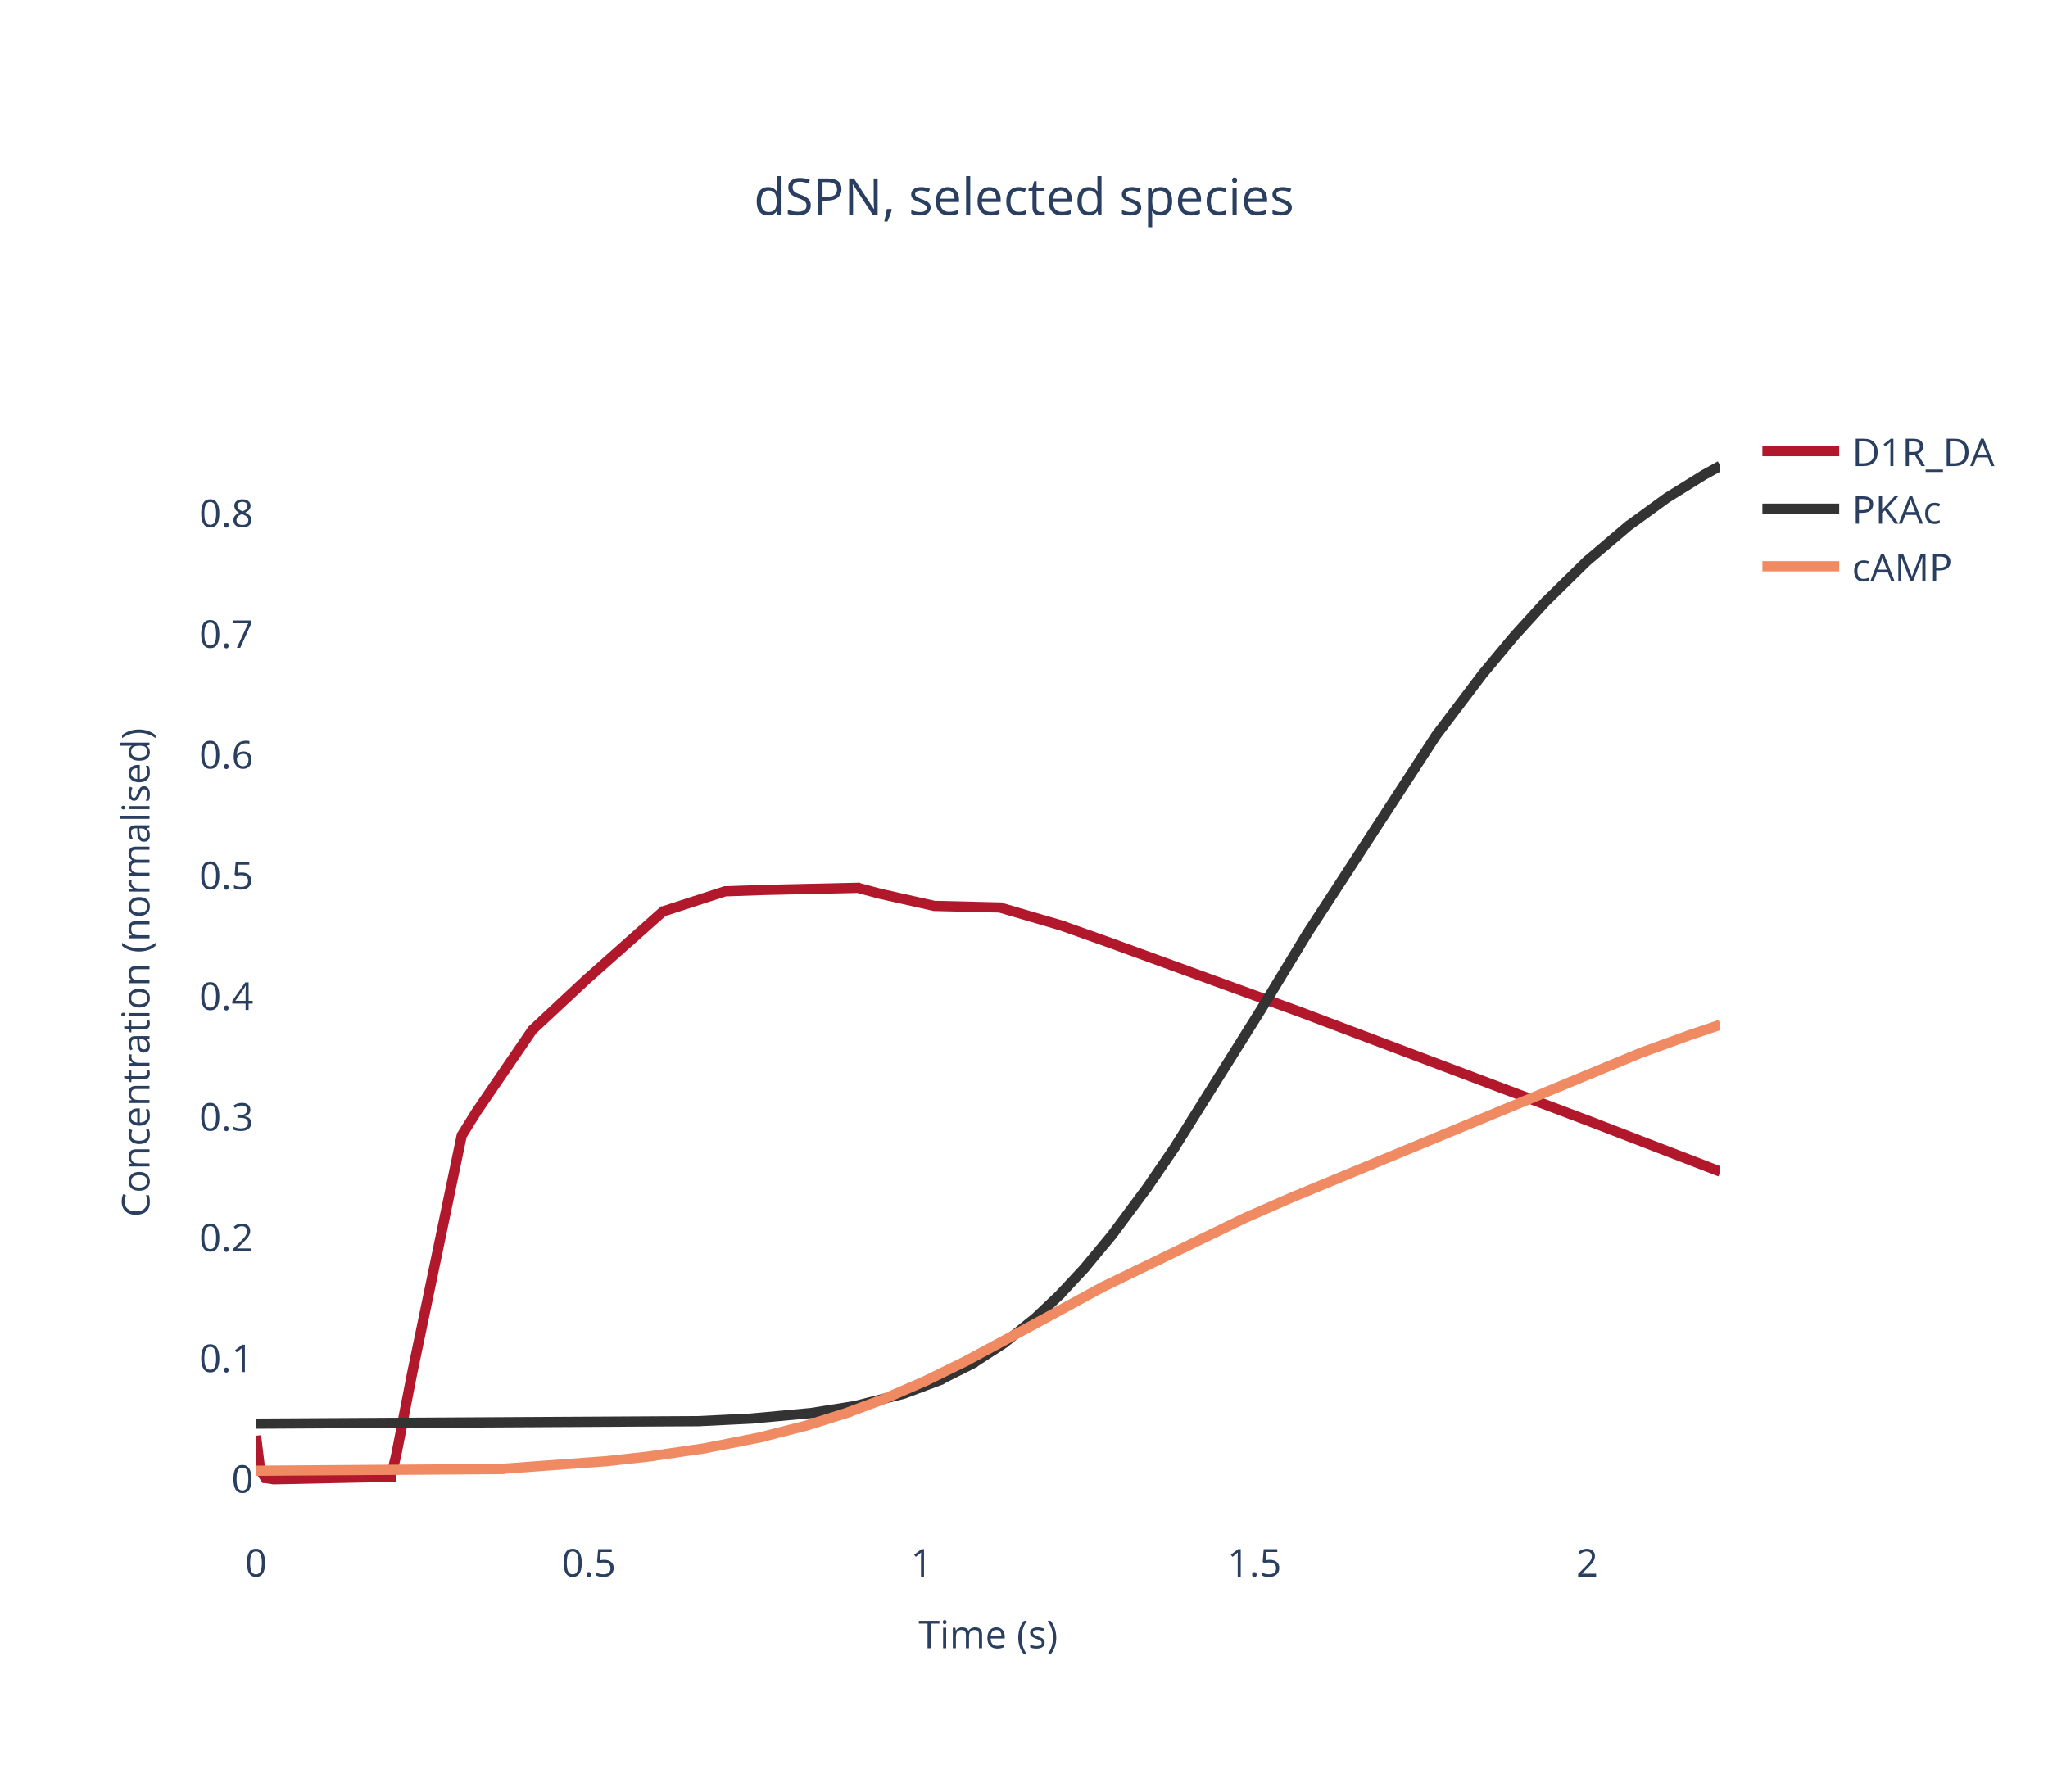
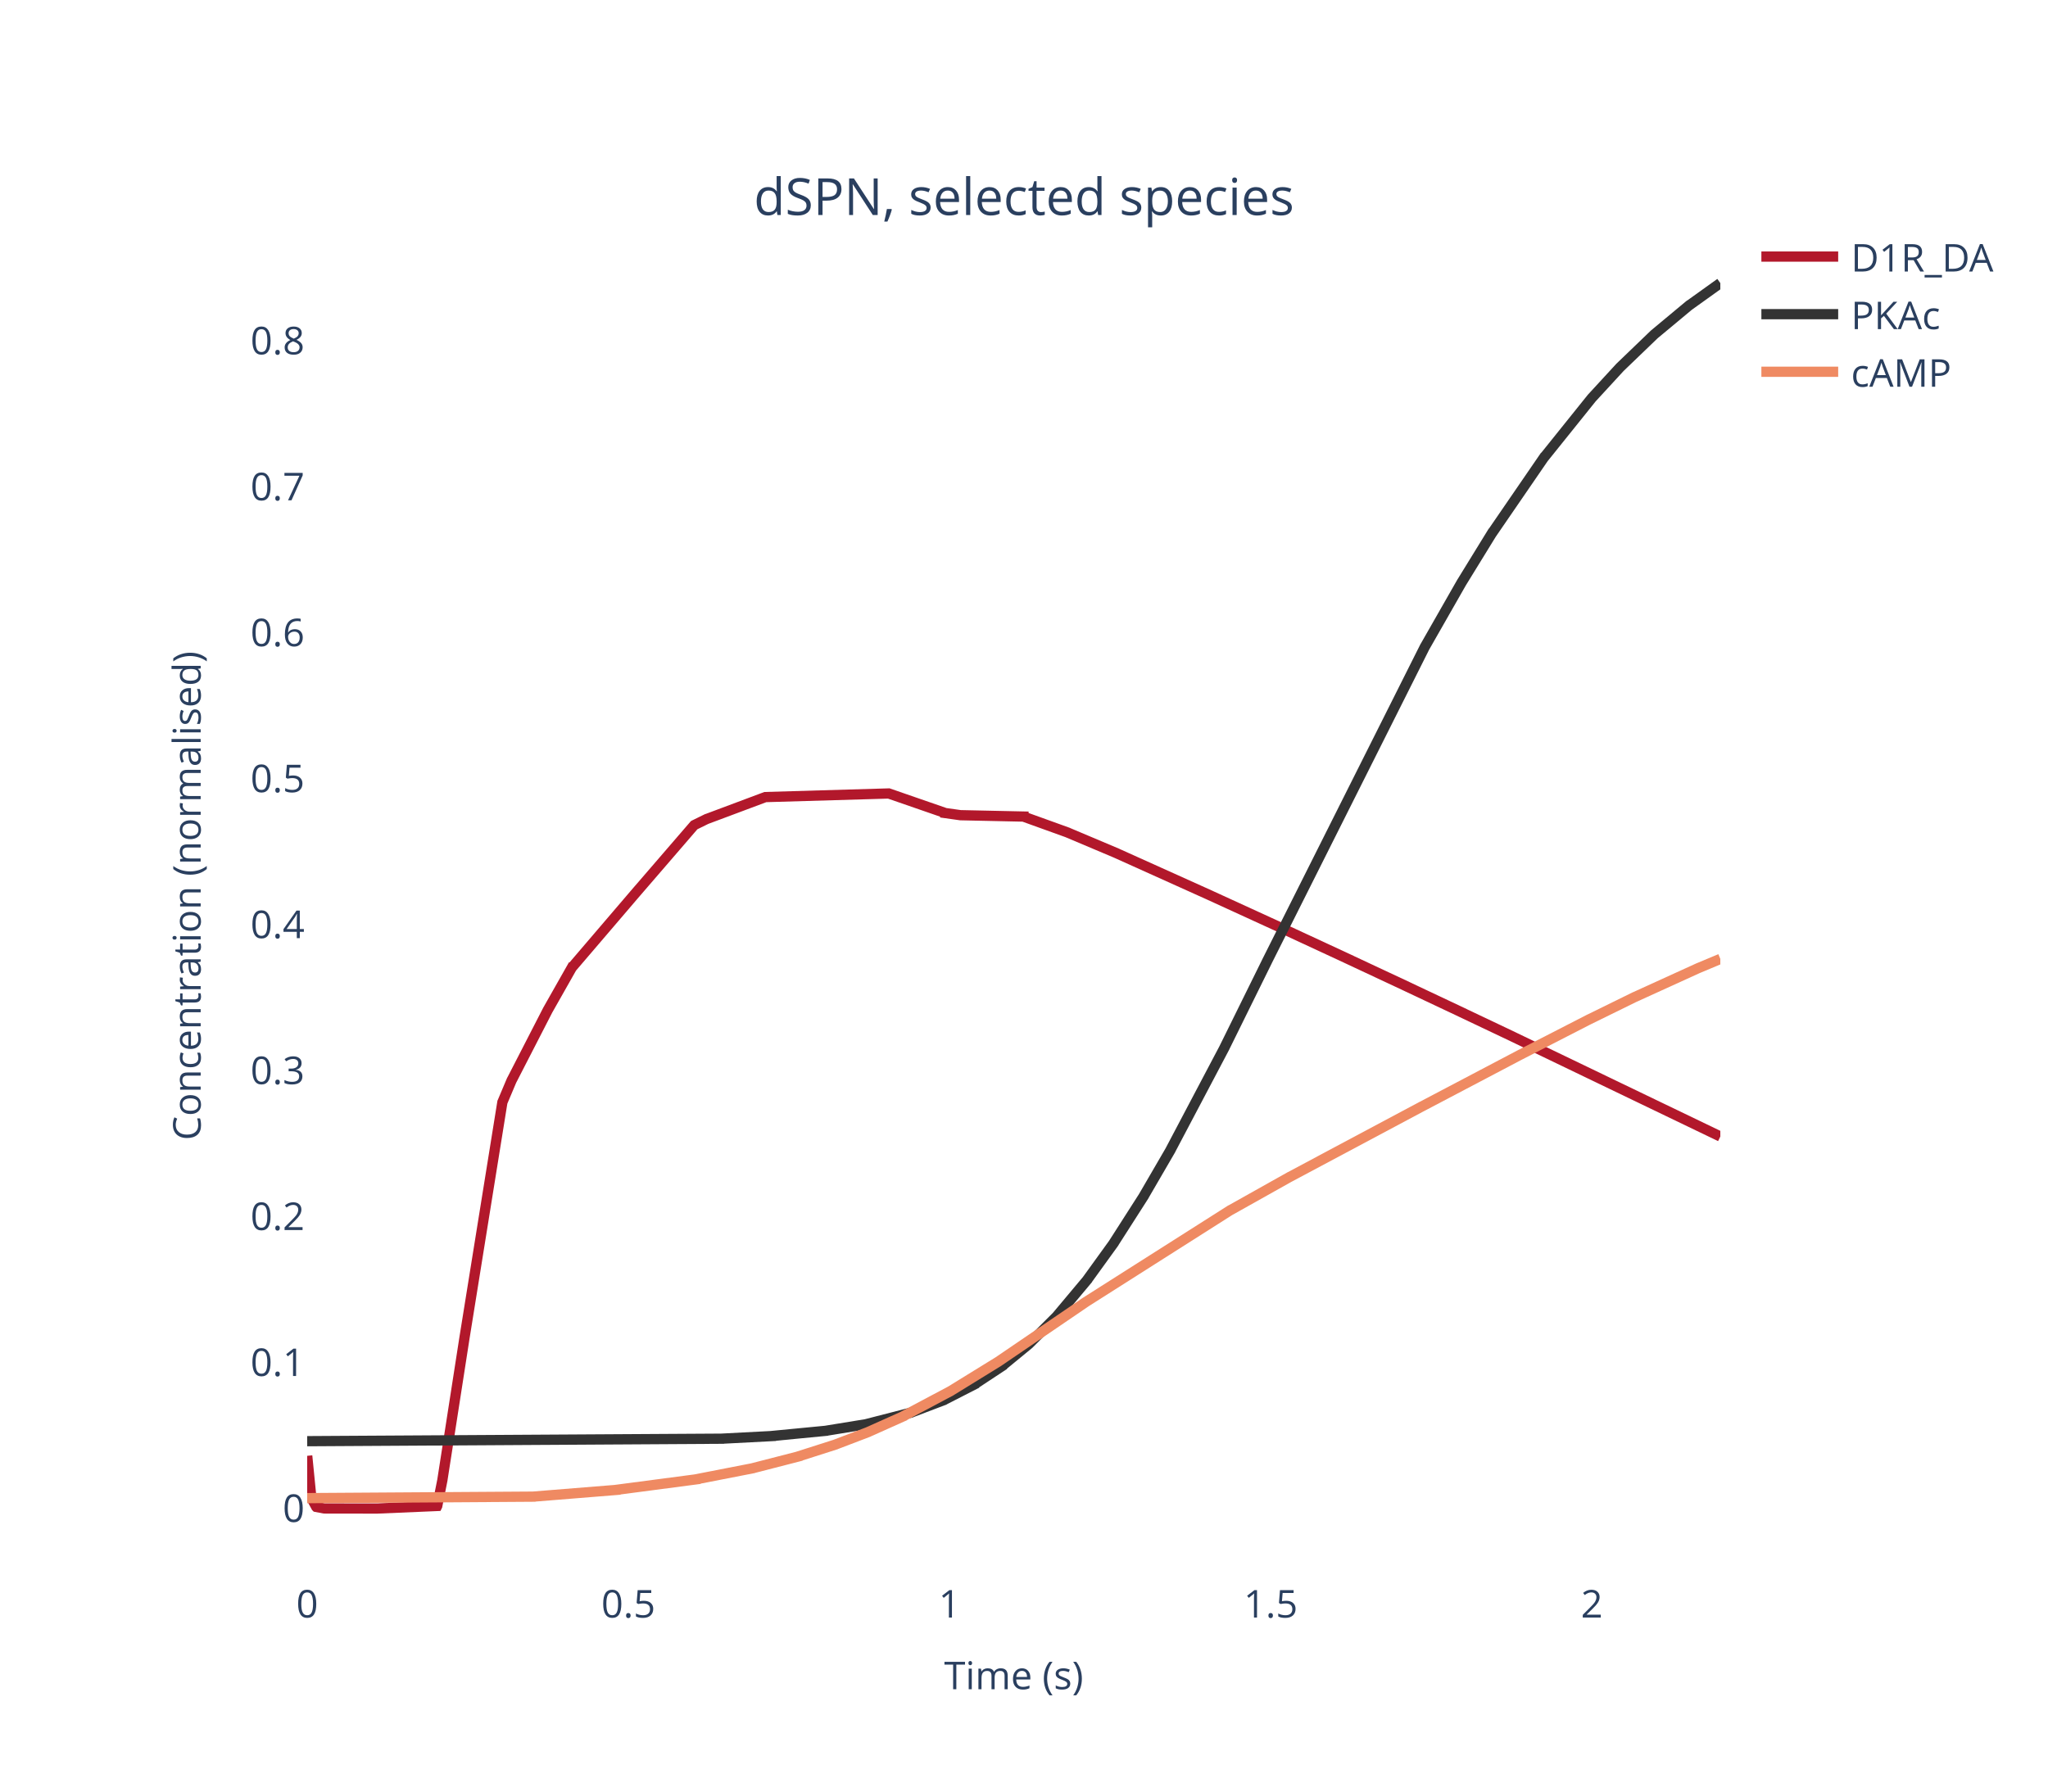
<svg xmlns="http://www.w3.org/2000/svg" class="main-svg" width="800" height="700" style="" viewBox="0 0 800 700">
  <rect x="0" y="0" width="800" height="700" style="fill: rgb(255, 255, 255); fill-opacity: 1;" />
-   <defs id="defs-ff5250">
+   <defs id="defs-448c32">
    <g class="clips">
-       <clipPath id="clipff5250xyplot" class="plotclip">
-         <rect width="572" height="440" />
-       </clipPath>
-       <clipPath class="axesclip" id="clipff5250x">
-         <rect x="100" y="0" width="572" height="700" />
-       </clipPath>
-       <clipPath class="axesclip" id="clipff5250y">
-         <rect x="0" y="160" width="800" height="440" />
-       </clipPath>
-       <clipPath class="axesclip" id="clipff5250xy">
-         <rect x="100" y="160" width="572" height="440" />
+       <clipPath id="clip448c32xyplot" class="plotclip">
+         <rect width="552" height="532" />
+       </clipPath>
+       <clipPath class="axesclip" id="clip448c32x">
+         <rect x="120" y="0" width="552" height="700" />
+       </clipPath>
+       <clipPath class="axesclip" id="clip448c32y">
+         <rect x="0" y="84" width="800" height="532" />
+       </clipPath>
+       <clipPath class="axesclip" id="clip448c32xy">
+         <rect x="120" y="84" width="552" height="532" />
      </clipPath>
    </g>
    <g class="gradients" />
    <g class="patterns" />
  </defs>
  <g class="bglayer" />
  <g class="layer-below">
    <g class="imagelayer" />
    <g class="shapelayer" />
  </g>
  <g class="cartesianlayer">
    <g class="subplot xy">
      <g class="layer-subplot">
        <g class="shapelayer" />
        <g class="imagelayer" />
      </g>
      <g class="minor-gridlayer">
        <g class="x" />
        <g class="y" />
      </g>
      <g class="gridlayer">
        <g class="x">
-           <path class="xgrid crisp" transform="translate(230,0)" d="M0,160v440" style="stroke: rgb(255, 255, 255); stroke-opacity: 1; stroke-width: 1px;" />
-           <path class="xgrid crisp" transform="translate(360,0)" d="M0,160v440" style="stroke: rgb(255, 255, 255); stroke-opacity: 1; stroke-width: 1px;" />
-           <path class="xgrid crisp" transform="translate(490,0)" d="M0,160v440" style="stroke: rgb(255, 255, 255); stroke-opacity: 1; stroke-width: 1px;" />
-           <path class="xgrid crisp" transform="translate(620,0)" d="M0,160v440" style="stroke: rgb(255, 255, 255); stroke-opacity: 1; stroke-width: 1px;" />
+           <path class="xgrid crisp" transform="translate(245.45,0)" d="M0,84v532" style="stroke: rgb(255, 255, 255); stroke-opacity: 1; stroke-width: 1px;" />
+           <path class="xgrid crisp" transform="translate(370.91,0)" d="M0,84v532" style="stroke: rgb(255, 255, 255); stroke-opacity: 1; stroke-width: 1px;" />
+           <path class="xgrid crisp" transform="translate(496.36,0)" d="M0,84v532" style="stroke: rgb(255, 255, 255); stroke-opacity: 1; stroke-width: 1px;" />
+           <path class="xgrid crisp" transform="translate(621.82,0)" d="M0,84v532" style="stroke: rgb(255, 255, 255); stroke-opacity: 1; stroke-width: 1px;" />
        </g>
        <g class="y">
-           <path class="ygrid crisp" transform="translate(0,530.84)" d="M100,0h572" style="stroke: rgb(255, 255, 255); stroke-opacity: 1; stroke-width: 1px;" />
-           <path class="ygrid crisp" transform="translate(0,483.67)" d="M100,0h572" style="stroke: rgb(255, 255, 255); stroke-opacity: 1; stroke-width: 1px;" />
-           <path class="ygrid crisp" transform="translate(0,436.51)" d="M100,0h572" style="stroke: rgb(255, 255, 255); stroke-opacity: 1; stroke-width: 1px;" />
-           <path class="ygrid crisp" transform="translate(0,389.35)" d="M100,0h572" style="stroke: rgb(255, 255, 255); stroke-opacity: 1; stroke-width: 1px;" />
-           <path class="ygrid crisp" transform="translate(0,342.18)" d="M100,0h572" style="stroke: rgb(255, 255, 255); stroke-opacity: 1; stroke-width: 1px;" />
-           <path class="ygrid crisp" transform="translate(0,295.02)" d="M100,0h572" style="stroke: rgb(255, 255, 255); stroke-opacity: 1; stroke-width: 1px;" />
-           <path class="ygrid crisp" transform="translate(0,247.86)" d="M100,0h572" style="stroke: rgb(255, 255, 255); stroke-opacity: 1; stroke-width: 1px;" />
-           <path class="ygrid crisp" transform="translate(0,200.69)" d="M100,0h572" style="stroke: rgb(255, 255, 255); stroke-opacity: 1; stroke-width: 1px;" />
+           <path class="ygrid crisp" transform="translate(0,532.38)" d="M120,0h552" style="stroke: rgb(255, 255, 255); stroke-opacity: 1; stroke-width: 1px;" />
+           <path class="ygrid crisp" transform="translate(0,475.35)" d="M120,0h552" style="stroke: rgb(255, 255, 255); stroke-opacity: 1; stroke-width: 1px;" />
+           <path class="ygrid crisp" transform="translate(0,418.33)" d="M120,0h552" style="stroke: rgb(255, 255, 255); stroke-opacity: 1; stroke-width: 1px;" />
+           <path class="ygrid crisp" transform="translate(0,361.3)" d="M120,0h552" style="stroke: rgb(255, 255, 255); stroke-opacity: 1; stroke-width: 1px;" />
+           <path class="ygrid crisp" transform="translate(0,304.28)" d="M120,0h552" style="stroke: rgb(255, 255, 255); stroke-opacity: 1; stroke-width: 1px;" />
+           <path class="ygrid crisp" transform="translate(0,247.25)" d="M120,0h552" style="stroke: rgb(255, 255, 255); stroke-opacity: 1; stroke-width: 1px;" />
+           <path class="ygrid crisp" transform="translate(0,190.23)" d="M120,0h552" style="stroke: rgb(255, 255, 255); stroke-opacity: 1; stroke-width: 1px;" />
+           <path class="ygrid crisp" transform="translate(0,133.2)" d="M120,0h552" style="stroke: rgb(255, 255, 255); stroke-opacity: 1; stroke-width: 1px;" />
        </g>
      </g>
      <g class="zerolinelayer">
-         <path class="xzl zl crisp" transform="translate(100,0)" d="M0,160v440" style="stroke: rgb(255, 255, 255); stroke-opacity: 1; stroke-width: 2px;" />
-         <path class="yzl zl crisp" transform="translate(0,578)" d="M100,0h572" style="stroke: rgb(255, 255, 255); stroke-opacity: 1; stroke-width: 2px;" />
+         <path class="xzl zl crisp" transform="translate(120,0)" d="M0,84v532" style="stroke: rgb(255, 255, 255); stroke-opacity: 1; stroke-width: 2px;" />
+         <path class="yzl zl crisp" transform="translate(0,589.4)" d="M120,0h552" style="stroke: rgb(255, 255, 255); stroke-opacity: 1; stroke-width: 2px;" />
      </g>
      <g class="layer-between">
        <g class="shapelayer" />
        <g class="imagelayer" />
      </g>
      <path class="xlines-below" />
      <path class="ylines-below" />
      <g class="overlines-below" />
      <g class="xaxislayer-below" />
      <g class="yaxislayer-below" />
      <g class="overaxes-below" />
      <g class="overplot">
-         <g class="xy" transform="translate(100,160)" clip-path="url(#clipff5250xyplot)">
+         <g class="xy" transform="translate(120,84)" clip-path="url(#clip448c32xyplot)">
          <g class="scatterlayer mlayer">
-             <g class="trace scatter trace73c751" style="stroke-miterlimit: 2; opacity: 1;">
+             <g class="trace scatter traceaa9a0c" style="stroke-miterlimit: 2; opacity: 1;">
              <g class="fills" />
              <g class="errorbars" />
              <g class="lines">
-                 <path class="js-line" d="M0,400.97L1.64,414.46L1.65,414.48L3.64,417.48L3.65,417.48L6.88,417.98L6.88,417.98L6.89,417.98L52.7,417.01L52.7,416.99L54.79,408.47L54.79,408.43L60.9,377.06L60.9,377.03L80.36,283.66L80.37,283.65L86.15,274.32L86.16,274.31L107.94,242.42L107.95,242.41L129.07,222.7L129.08,222.7L159.02,196.1L159.02,196.1L159.03,196.1L183.21,188.25L183.22,188.25L198.56,187.71L198.56,187.71L198.57,187.71L235.12,186.88L235.12,186.88L235.13,186.89L243.82,189.2L243.83,189.21L264.9,193.95L264.91,193.95L290.56,194.57L290.56,194.57L290.57,194.58L314.48,201.58L314.48,201.59L333.62,208.37L333.63,208.38L408.02,235.46L408.02,235.47L522.52,278.7L522.52,278.71L572,297.79" style="vector-effect: none; fill: none; stroke: rgb(178, 24, 43); stroke-opacity: 1; stroke-width: 4px; opacity: 1;" />
+                 <path class="js-line" d="M0,484.81L1.63,501.3L1.64,501.33L3.52,504.77L3.53,504.78L6.64,505.37L6.64,505.37L6.65,505.37L27.27,505.4L27.27,505.4L27.28,505.4L50.79,504.4L50.8,504.38L52.82,494.22L52.82,494.18L61.27,439.8L61.27,439.76L76.24,346.66L76.25,346.64L79.82,338.18L79.83,338.17L93.96,310.67L93.97,310.65L103.39,294.02L103.4,294.02L129.01,264.07L129.02,264.07L151.16,238.4L151.17,238.39L155.95,236.04L155.95,236.04L155.96,236.04L178.96,227.43L178.97,227.43L227.16,226.02L227.17,226.02L249.23,233.66L249.23,233.67L255.19,234.51L255.19,234.51L255.2,234.51L279.8,235.04L279.8,235.05L296.94,241.23L296.94,241.23L296.95,241.24L316.13,249.34L316.13,249.34L316.14,249.35L352.7,265.82L352.7,265.82L352.71,265.83L381.65,279.09L381.65,279.1L406.81,290.77L406.81,290.78L429.69,301.49L429.69,301.5L450.93,311.52L450.93,311.53L471,321.06L471.01,321.07L552,360.05" style="vector-effect: none; fill: none; stroke: rgb(178, 24, 43); stroke-opacity: 1; stroke-width: 4px; opacity: 1;" />
              </g>
              <g class="points" />
              <g class="text" />
            </g>
-             <g class="trace scatter tracefccccf" style="stroke-miterlimit: 2; opacity: 1;">
+             <g class="trace scatter traceca5520" style="stroke-miterlimit: 2; opacity: 1;">
              <g class="fills" />
              <g class="errorbars" />
              <g class="lines">
-                 <path class="js-line" d="M0,396.24L172.92,395.27L172.93,395.26L193.44,394.26L193.45,394.25L216.9,392.09L216.9,392.08L233.94,389.38L233.95,389.37L252.93,384.57L252.93,384.57L252.94,384.56L266.84,379.36L266.84,379.35L279.88,372.79L279.88,372.78L292.19,364.81L292.19,364.8L304.53,354.88L304.53,354.87L313.92,345.96L313.92,345.95L323.52,335.63L323.52,335.62L334.39,322.52L334.39,322.51L348.08,304.09L348.08,304.08L358.74,288.5L358.74,288.49L392.65,234.37L392.65,234.36L410.49,204.96L410.49,204.95L461,127.33L461.01,127.32L479.14,103.36L479.15,103.35L491.68,88.31L491.69,88.3L503.68,75.12L503.69,75.12L519.87,59.23L519.88,59.23L536.05,45.49L536.06,45.49L551.18,34.48L551.19,34.48L565.56,25.55L565.57,25.55L572,22" style="vector-effect: none; fill: none; stroke: rgb(51, 51, 51); stroke-opacity: 1; stroke-width: 4px; opacity: 1;" />
+                 <path class="js-line" d="M0,479.09L161.97,478.12L161.97,478.12L161.98,478.11L181.19,477.11L181.19,477.1L202.55,475.04L202.55,475.04L202.56,475.03L218.33,472.46L218.33,472.45L235.8,467.95L235.8,467.95L235.81,467.94L248.69,463.04L248.69,463.04L248.7,463.03L260.49,456.99L260.49,456.98L271.36,449.81L271.36,449.8L281.93,441.12L281.93,441.12L281.94,441.11L292.72,430.35L292.73,430.34L304.6,416.17L304.6,416.16L314.9,401.91L314.9,401.9L326.7,383.46L326.7,383.45L337.1,365.55L337.1,365.54L358.2,325.53L358.2,325.52L374.91,291.65L374.91,291.63L436.55,168.78L436.56,168.77L450.94,143.58L450.95,143.57L462.68,124.5L462.69,124.5L483.01,94.89L483.02,94.89L501.78,71.52L501.79,71.51L512.82,59.52L512.83,59.51L526.2,46.65L526.21,46.64L539.7,35.41L539.71,35.41L552,26.6" style="vector-effect: none; fill: none; stroke: rgb(51, 51, 51); stroke-opacity: 1; stroke-width: 4px; opacity: 1;" />
              </g>
              <g class="points" />
              <g class="text" />
            </g>
-             <g class="trace scatter traceffd984" style="stroke-miterlimit: 2; opacity: 1;">
+             <g class="trace scatter traceacf159" style="stroke-miterlimit: 2; opacity: 1;">
              <g class="fills" />
              <g class="errorbars" />
              <g class="lines">
-                 <path class="js-line" d="M0,414.64L95.02,413.99L95.02,413.98L137.32,410.88L137.33,410.87L153.63,409.06L153.63,409.05L175.08,405.91L175.08,405.91L175.09,405.9L196.7,401.66L196.7,401.65L215.2,396.94L215.2,396.94L215.21,396.93L231,391.96L231,391.95L245.04,386.7L245.04,386.7L245.05,386.69L261.29,379.65L261.29,379.64L277.11,371.9L277.11,371.89L305.6,356.54L305.6,356.53L330.73,342.85L330.73,342.85L330.74,342.84L386.56,315.76L386.56,315.76L386.57,315.76L404.68,307.82L404.68,307.82L404.69,307.82L541.03,251.32L541.03,251.32L541.04,251.32L559.83,244.49L559.83,244.49L559.84,244.49L572,240.39" style="vector-effect: none; fill: none; stroke: rgb(239, 138, 98); stroke-opacity: 1; stroke-width: 4px; opacity: 1;" />
+                 <path class="js-line" d="M0,501.34L88.31,500.76L88.31,500.76L88.32,500.75L120.42,498.16L120.42,498.15L151.72,494.03L151.72,494.02L173.92,489.69L173.92,489.69L173.93,489.68L191.54,485.15L191.54,485.14L206.28,480.43L206.28,480.43L206.29,480.42L219.03,475.56L219.04,475.55L232.4,469.57L232.4,469.56L251.35,459.49L251.35,459.49L251.36,459.48L269.98,448L269.98,448L269.99,447.99L304.11,424.74L304.11,424.73L360.38,388.97L360.39,388.97L383.6,375.95L383.6,375.95L383.61,375.95L435.17,348.44L435.18,348.44L473.78,328.13L473.79,328.13L500.6,314.37L500.6,314.37L500.61,314.37L518.32,305.67L518.32,305.67L518.33,305.67L543.31,294.29L543.31,294.29L543.32,294.29L552,290.65" style="vector-effect: none; fill: none; stroke: rgb(239, 138, 98); stroke-opacity: 1; stroke-width: 4px; opacity: 1;" />
              </g>
              <g class="points" />
              <g class="text" />
            </g>
          </g>
        </g>
      </g>
      <g class="zerolinelayer-above" />
      <path class="xlines-above crisp" d="M0,0" style="fill: none;" />
      <path class="ylines-above crisp" d="M0,0" style="fill: none;" />
      <g class="overlines-above" />
      <g class="xaxislayer-above">
        <g class="xtick">
-           <text text-anchor="middle" x="0" y="616" transform="translate(100,0)" style="font-family: 'Open Sans', verdana, arial, sans-serif; font-size: 15px; fill: rgb(42, 63, 95); fill-opacity: 1; white-space: pre;">0</text>
-         </g>
-         <g class="xtick">
-           <text text-anchor="middle" x="0" y="616" style="font-family: 'Open Sans', verdana, arial, sans-serif; font-size: 15px; fill: rgb(42, 63, 95); fill-opacity: 1; white-space: pre;" transform="translate(230,0)">0.5</text>
-         </g>
-         <g class="xtick">
-           <text text-anchor="middle" x="0" y="616" style="font-family: 'Open Sans', verdana, arial, sans-serif; font-size: 15px; fill: rgb(42, 63, 95); fill-opacity: 1; white-space: pre;" transform="translate(360,0)">1</text>
-         </g>
-         <g class="xtick">
-           <text text-anchor="middle" x="0" y="616" style="font-family: 'Open Sans', verdana, arial, sans-serif; font-size: 15px; fill: rgb(42, 63, 95); fill-opacity: 1; white-space: pre;" transform="translate(490,0)">1.5</text>
-         </g>
-         <g class="xtick">
-           <text text-anchor="middle" x="0" y="616" style="font-family: 'Open Sans', verdana, arial, sans-serif; font-size: 15px; fill: rgb(42, 63, 95); fill-opacity: 1; white-space: pre;" transform="translate(620,0)">2</text>
+           <text text-anchor="middle" x="0" y="632" transform="translate(120,0)" style="font-family: 'Open Sans', verdana, arial, sans-serif; font-size: 15px; fill: rgb(42, 63, 95); fill-opacity: 1; white-space: pre;">0</text>
+         </g>
+         <g class="xtick">
+           <text text-anchor="middle" x="0" y="632" style="font-family: 'Open Sans', verdana, arial, sans-serif; font-size: 15px; fill: rgb(42, 63, 95); fill-opacity: 1; white-space: pre;" transform="translate(245.45,0)">0.5</text>
+         </g>
+         <g class="xtick">
+           <text text-anchor="middle" x="0" y="632" style="font-family: 'Open Sans', verdana, arial, sans-serif; font-size: 15px; fill: rgb(42, 63, 95); fill-opacity: 1; white-space: pre;" transform="translate(370.91,0)">1</text>
+         </g>
+         <g class="xtick">
+           <text text-anchor="middle" x="0" y="632" style="font-family: 'Open Sans', verdana, arial, sans-serif; font-size: 15px; fill: rgb(42, 63, 95); fill-opacity: 1; white-space: pre;" transform="translate(496.36,0)">1.5</text>
+         </g>
+         <g class="xtick">
+           <text text-anchor="middle" x="0" y="632" style="font-family: 'Open Sans', verdana, arial, sans-serif; font-size: 15px; fill: rgb(42, 63, 95); fill-opacity: 1; white-space: pre;" transform="translate(621.82,0)">2</text>
        </g>
      </g>
      <g class="yaxislayer-above">
        <g class="ytick">
-           <text text-anchor="end" x="99" y="5.25" transform="translate(0,578)" style="font-family: 'Open Sans', verdana, arial, sans-serif; font-size: 15px; fill: rgb(42, 63, 95); fill-opacity: 1; white-space: pre;">0</text>
-         </g>
-         <g class="ytick">
-           <text text-anchor="end" x="99" y="5.25" style="font-family: 'Open Sans', verdana, arial, sans-serif; font-size: 15px; fill: rgb(42, 63, 95); fill-opacity: 1; white-space: pre;" transform="translate(0,530.84)">0.1</text>
-         </g>
-         <g class="ytick">
-           <text text-anchor="end" x="99" y="5.25" style="font-family: 'Open Sans', verdana, arial, sans-serif; font-size: 15px; fill: rgb(42, 63, 95); fill-opacity: 1; white-space: pre;" transform="translate(0,483.67)">0.2</text>
-         </g>
-         <g class="ytick">
-           <text text-anchor="end" x="99" y="5.25" style="font-family: 'Open Sans', verdana, arial, sans-serif; font-size: 15px; fill: rgb(42, 63, 95); fill-opacity: 1; white-space: pre;" transform="translate(0,436.51)">0.3</text>
-         </g>
-         <g class="ytick">
-           <text text-anchor="end" x="99" y="5.25" style="font-family: 'Open Sans', verdana, arial, sans-serif; font-size: 15px; fill: rgb(42, 63, 95); fill-opacity: 1; white-space: pre;" transform="translate(0,389.35)">0.4</text>
-         </g>
-         <g class="ytick">
-           <text text-anchor="end" x="99" y="5.25" style="font-family: 'Open Sans', verdana, arial, sans-serif; font-size: 15px; fill: rgb(42, 63, 95); fill-opacity: 1; white-space: pre;" transform="translate(0,342.18)">0.5</text>
-         </g>
-         <g class="ytick">
-           <text text-anchor="end" x="99" y="5.25" style="font-family: 'Open Sans', verdana, arial, sans-serif; font-size: 15px; fill: rgb(42, 63, 95); fill-opacity: 1; white-space: pre;" transform="translate(0,295.02)">0.6</text>
-         </g>
-         <g class="ytick">
-           <text text-anchor="end" x="99" y="5.25" style="font-family: 'Open Sans', verdana, arial, sans-serif; font-size: 15px; fill: rgb(42, 63, 95); fill-opacity: 1; white-space: pre;" transform="translate(0,247.86)">0.7</text>
-         </g>
-         <g class="ytick">
-           <text text-anchor="end" x="99" y="5.25" style="font-family: 'Open Sans', verdana, arial, sans-serif; font-size: 15px; fill: rgb(42, 63, 95); fill-opacity: 1; white-space: pre;" transform="translate(0,200.69)">0.8</text>
+           <text text-anchor="end" x="119" y="5.25" transform="translate(0,589.4)" style="font-family: 'Open Sans', verdana, arial, sans-serif; font-size: 15px; fill: rgb(42, 63, 95); fill-opacity: 1; white-space: pre;">0</text>
+         </g>
+         <g class="ytick">
+           <text text-anchor="end" x="119" y="5.25" style="font-family: 'Open Sans', verdana, arial, sans-serif; font-size: 15px; fill: rgb(42, 63, 95); fill-opacity: 1; white-space: pre;" transform="translate(0,532.38)">0.1</text>
+         </g>
+         <g class="ytick">
+           <text text-anchor="end" x="119" y="5.25" style="font-family: 'Open Sans', verdana, arial, sans-serif; font-size: 15px; fill: rgb(42, 63, 95); fill-opacity: 1; white-space: pre;" transform="translate(0,475.35)">0.2</text>
+         </g>
+         <g class="ytick">
+           <text text-anchor="end" x="119" y="5.25" style="font-family: 'Open Sans', verdana, arial, sans-serif; font-size: 15px; fill: rgb(42, 63, 95); fill-opacity: 1; white-space: pre;" transform="translate(0,418.33)">0.3</text>
+         </g>
+         <g class="ytick">
+           <text text-anchor="end" x="119" y="5.25" style="font-family: 'Open Sans', verdana, arial, sans-serif; font-size: 15px; fill: rgb(42, 63, 95); fill-opacity: 1; white-space: pre;" transform="translate(0,361.3)">0.4</text>
+         </g>
+         <g class="ytick">
+           <text text-anchor="end" x="119" y="5.25" style="font-family: 'Open Sans', verdana, arial, sans-serif; font-size: 15px; fill: rgb(42, 63, 95); fill-opacity: 1; white-space: pre;" transform="translate(0,304.28)">0.5</text>
+         </g>
+         <g class="ytick">
+           <text text-anchor="end" x="119" y="5.25" style="font-family: 'Open Sans', verdana, arial, sans-serif; font-size: 15px; fill: rgb(42, 63, 95); fill-opacity: 1; white-space: pre;" transform="translate(0,247.25)">0.6</text>
+         </g>
+         <g class="ytick">
+           <text text-anchor="end" x="119" y="5.25" style="font-family: 'Open Sans', verdana, arial, sans-serif; font-size: 15px; fill: rgb(42, 63, 95); fill-opacity: 1; white-space: pre;" transform="translate(0,190.23)">0.7</text>
+         </g>
+         <g class="ytick">
+           <text text-anchor="end" x="119" y="5.25" style="font-family: 'Open Sans', verdana, arial, sans-serif; font-size: 15px; fill: rgb(42, 63, 95); fill-opacity: 1; white-space: pre;" transform="translate(0,133.2)">0.8</text>
        </g>
      </g>
      <g class="overaxes-above" />
    </g>
  </g>
  <g class="polarlayer" />
  <g class="smithlayer" />
  <g class="ternarylayer" />
  <g class="geolayer" />
  <g class="funnelarealayer" />
  <g class="pielayer" />
  <g class="iciclelayer" />
  <g class="treemaplayer" />
  <g class="sunburstlayer" />
  <g class="glimages" />
-   <defs id="topdefs-ff5250">
+   <defs id="topdefs-448c32">
    <g class="clips" />
-     <clipPath id="legendff5250">
+     <clipPath id="legend448c32">
      <rect width="105" height="78" x="0" y="0" />
    </clipPath>
  </defs>
  <g class="layer-above">
    <g class="imagelayer" />
    <g class="shapelayer" />
  </g>
  <g class="infolayer">
-     <g class="legend" pointer-events="all" transform="translate(683.44,160)">
+     <g class="legend" pointer-events="all" transform="translate(683.04,84)">
      <rect class="bg" shape-rendering="crispEdges" style="stroke: rgb(68, 68, 68); stroke-opacity: 1; fill: rgb(255, 255, 255); fill-opacity: 1; stroke-width: 0px;" width="105" height="78" x="0" y="0" />
-       <g class="scrollbox" transform="" clip-path="url(#legendff5250)">
+       <g class="scrollbox" transform="" clip-path="url(#legend448c32)">
        <g class="groups">
          <g class="traces" transform="translate(0,16.25)" style="opacity: 1;">
            <text class="legendtext" text-anchor="start" x="40" y="5.85" style="font-family: 'Open Sans', verdana, arial, sans-serif; font-size: 15px; fill: rgb(42, 63, 95); fill-opacity: 1; white-space: pre;">D1R_DA</text>
            <g class="layers" style="opacity: 1;">
              <g class="legendfill" />
              <g class="legendlines">
                <path class="js-line" d="M5,0h30" style="fill: none; stroke: rgb(178, 24, 43); stroke-opacity: 1; stroke-width: 4px;" />
              </g>
              <g class="legendsymbols">
                <g class="legendpoints" />
              </g>
            </g>
            <rect class="legendtoggle" x="0" y="-11.25" width="99.188" height="22.5" style="fill: rgb(0, 0, 0); fill-opacity: 0;" />
          </g>
          <g class="traces" transform="translate(0,38.75)" style="opacity: 1;">
            <text class="legendtext" text-anchor="start" x="40" y="5.85" style="font-family: 'Open Sans', verdana, arial, sans-serif; font-size: 15px; fill: rgb(42, 63, 95); fill-opacity: 1; white-space: pre;">PKAc</text>
            <g class="layers" style="opacity: 1;">
              <g class="legendfill" />
              <g class="legendlines">
                <path class="js-line" d="M5,0h30" style="fill: none; stroke: rgb(51, 51, 51); stroke-opacity: 1; stroke-width: 4px;" />
              </g>
              <g class="legendsymbols">
                <g class="legendpoints" />
              </g>
            </g>
            <rect class="legendtoggle" x="0" y="-11.25" width="99.188" height="22.5" style="fill: rgb(0, 0, 0); fill-opacity: 0;" />
          </g>
          <g class="traces" transform="translate(0,61.25)" style="opacity: 1;">
            <text class="legendtext" text-anchor="start" x="40" y="5.85" style="font-family: 'Open Sans', verdana, arial, sans-serif; font-size: 15px; fill: rgb(42, 63, 95); fill-opacity: 1; white-space: pre;">cAMP</text>
            <g class="layers" style="opacity: 1;">
              <g class="legendfill" />
              <g class="legendlines">
                <path class="js-line" d="M5,0h30" style="fill: none; stroke: rgb(239, 138, 98); stroke-opacity: 1; stroke-width: 4px;" />
              </g>
              <g class="legendsymbols">
                <g class="legendpoints" />
              </g>
            </g>
            <rect class="legendtoggle" x="0" y="-11.25" width="99.188" height="22.5" style="fill: rgb(0, 0, 0); fill-opacity: 0;" />
          </g>
        </g>
      </g>
      <rect class="scrollbar" rx="20" ry="3" width="0" height="0" style="fill: rgb(128, 139, 164); fill-opacity: 1;" x="0" y="0" />
    </g>
    <g class="g-gtitle">
      <text class="gtitle" x="400" y="70" text-anchor="middle" dy="0.7em" style="opacity: 1; font-family: 'Open Sans', verdana, arial, sans-serif; font-size: 20px; fill: rgb(42, 63, 95); fill-opacity: 1; white-space: pre;">dSPN, selected species</text>
    </g>
    <g class="g-xtitle">
-       <text class="xtitle" x="386" y="644" text-anchor="middle" style="opacity: 1; font-family: 'Open Sans', verdana, arial, sans-serif; font-size: 15px; fill: rgb(42, 63, 95); fill-opacity: 1; white-space: pre;">Time (s)</text>
+       <text class="xtitle" x="396" y="660" text-anchor="middle" style="opacity: 1; font-family: 'Open Sans', verdana, arial, sans-serif; font-size: 15px; fill: rgb(42, 63, 95); fill-opacity: 1; white-space: pre;">Time (s)</text>
    </g>
    <g class="g-ytitle">
-       <text class="ytitle" transform="rotate(-90,58.39062,380)" x="58.391" y="380" text-anchor="middle" style="opacity: 1; font-family: 'Open Sans', verdana, arial, sans-serif; font-size: 15px; fill: rgb(42, 63, 95); fill-opacity: 1; white-space: pre;">Concentration (normalised)</text>
+       <text class="ytitle" transform="rotate(-90,78.39062,350)" x="78.391" y="350" text-anchor="middle" style="opacity: 1; font-family: 'Open Sans', verdana, arial, sans-serif; font-size: 15px; fill: rgb(42, 63, 95); fill-opacity: 1; white-space: pre;">Concentration (normalised)</text>
    </g>
  </g>
</svg>
